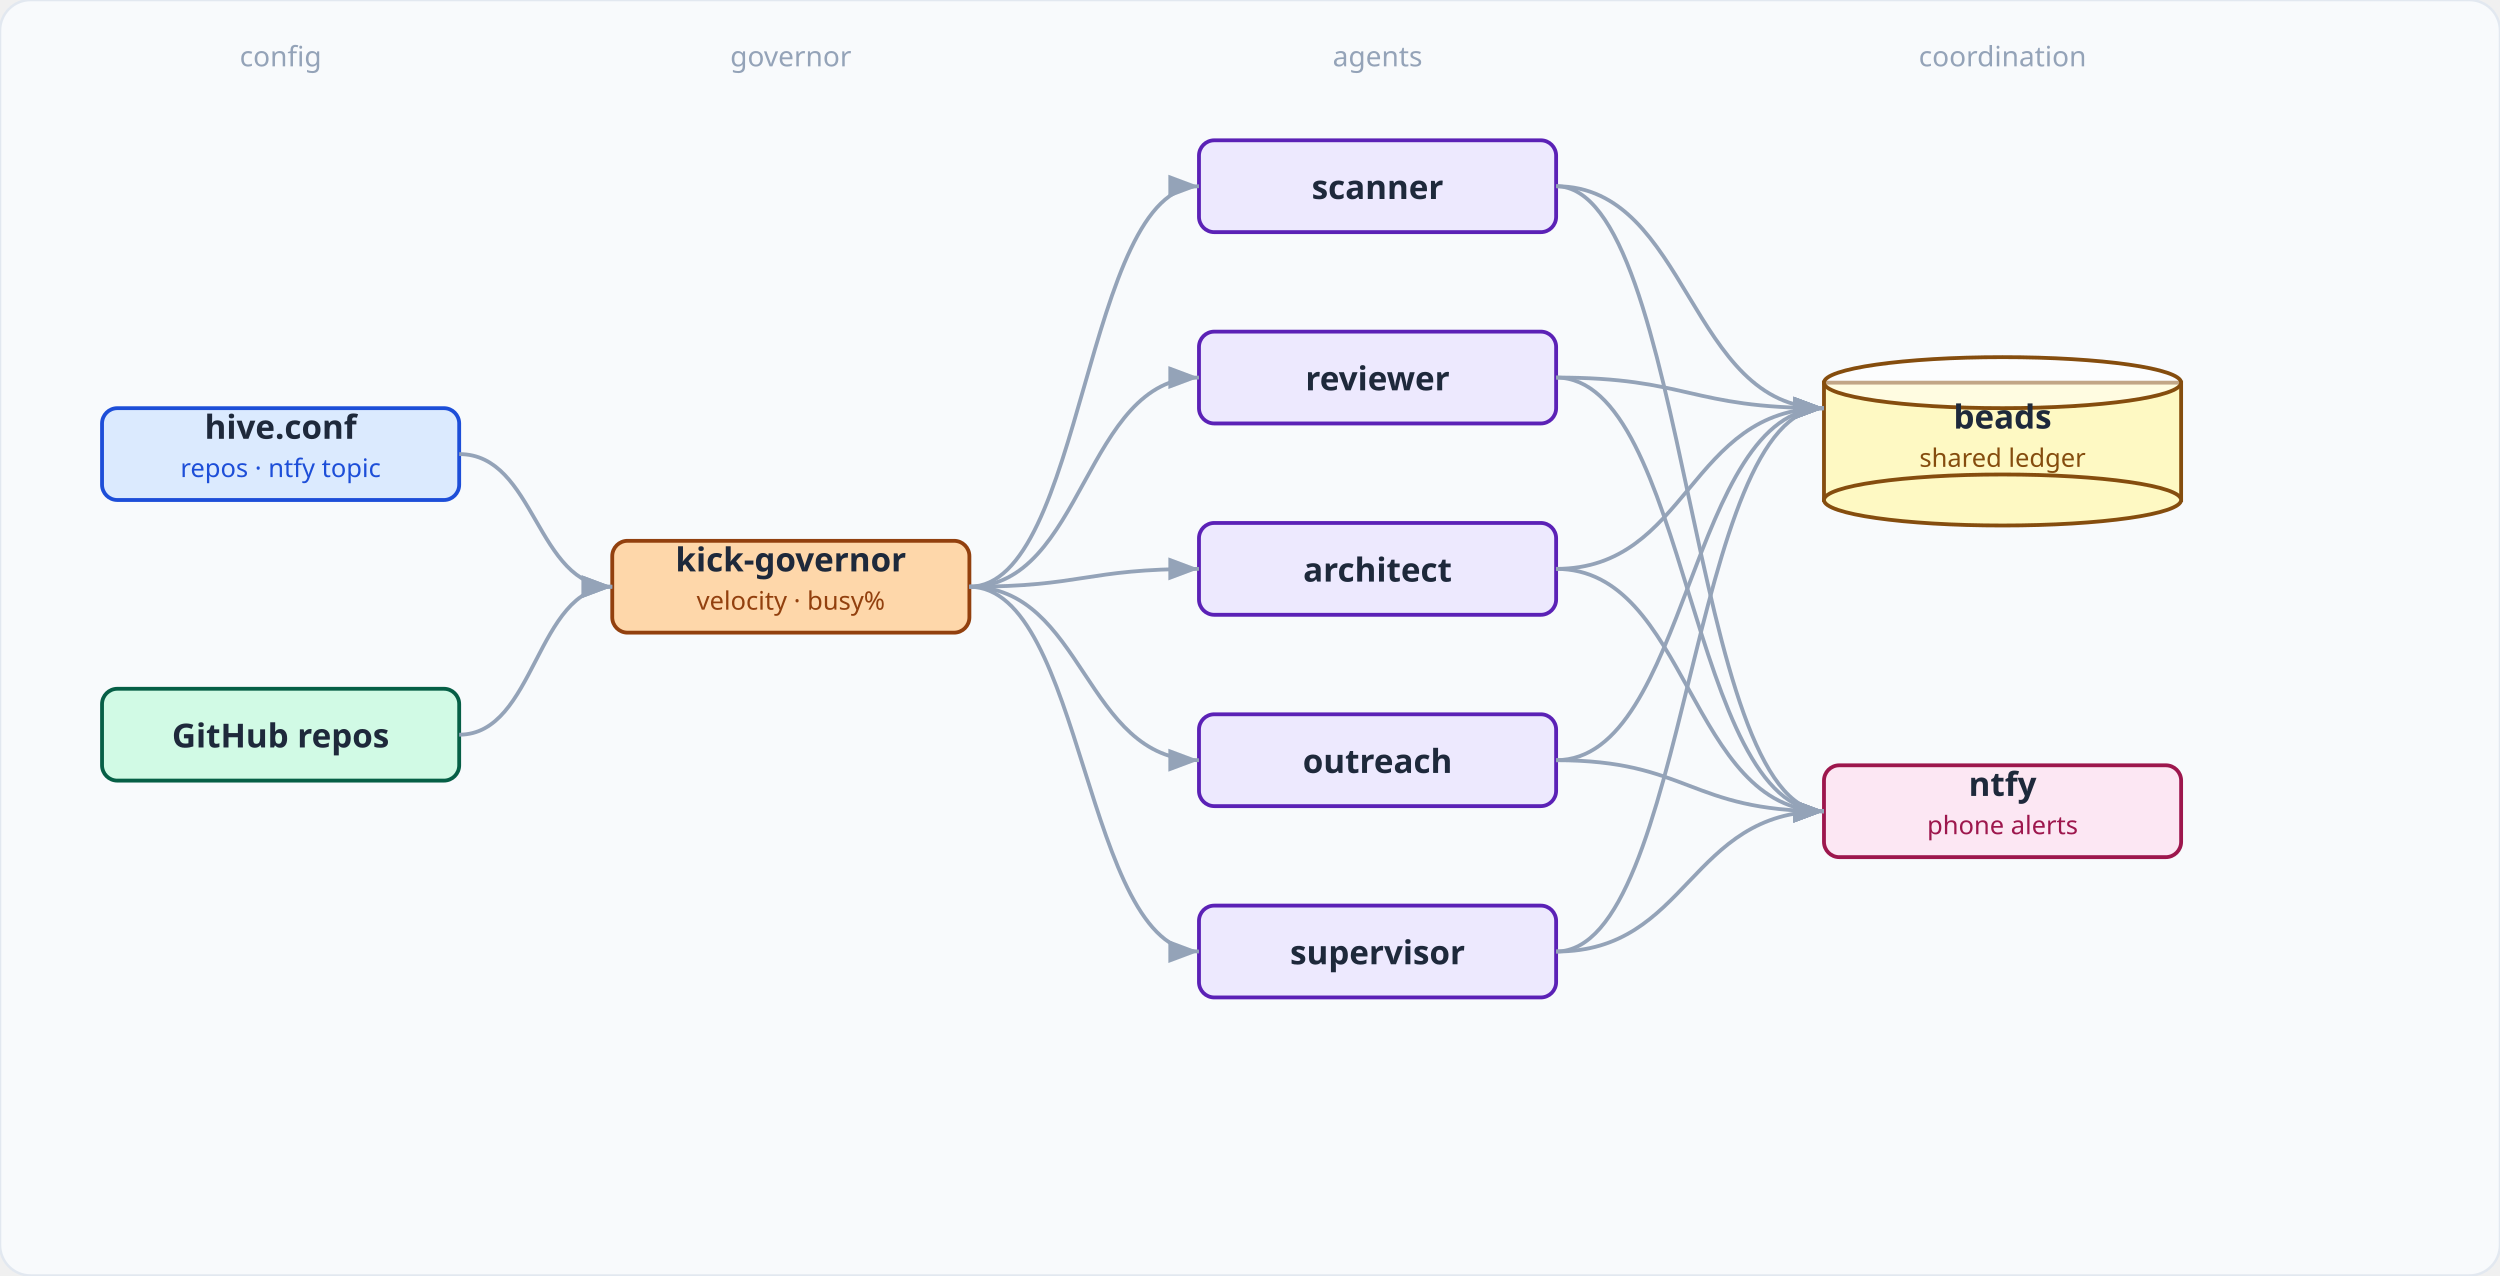
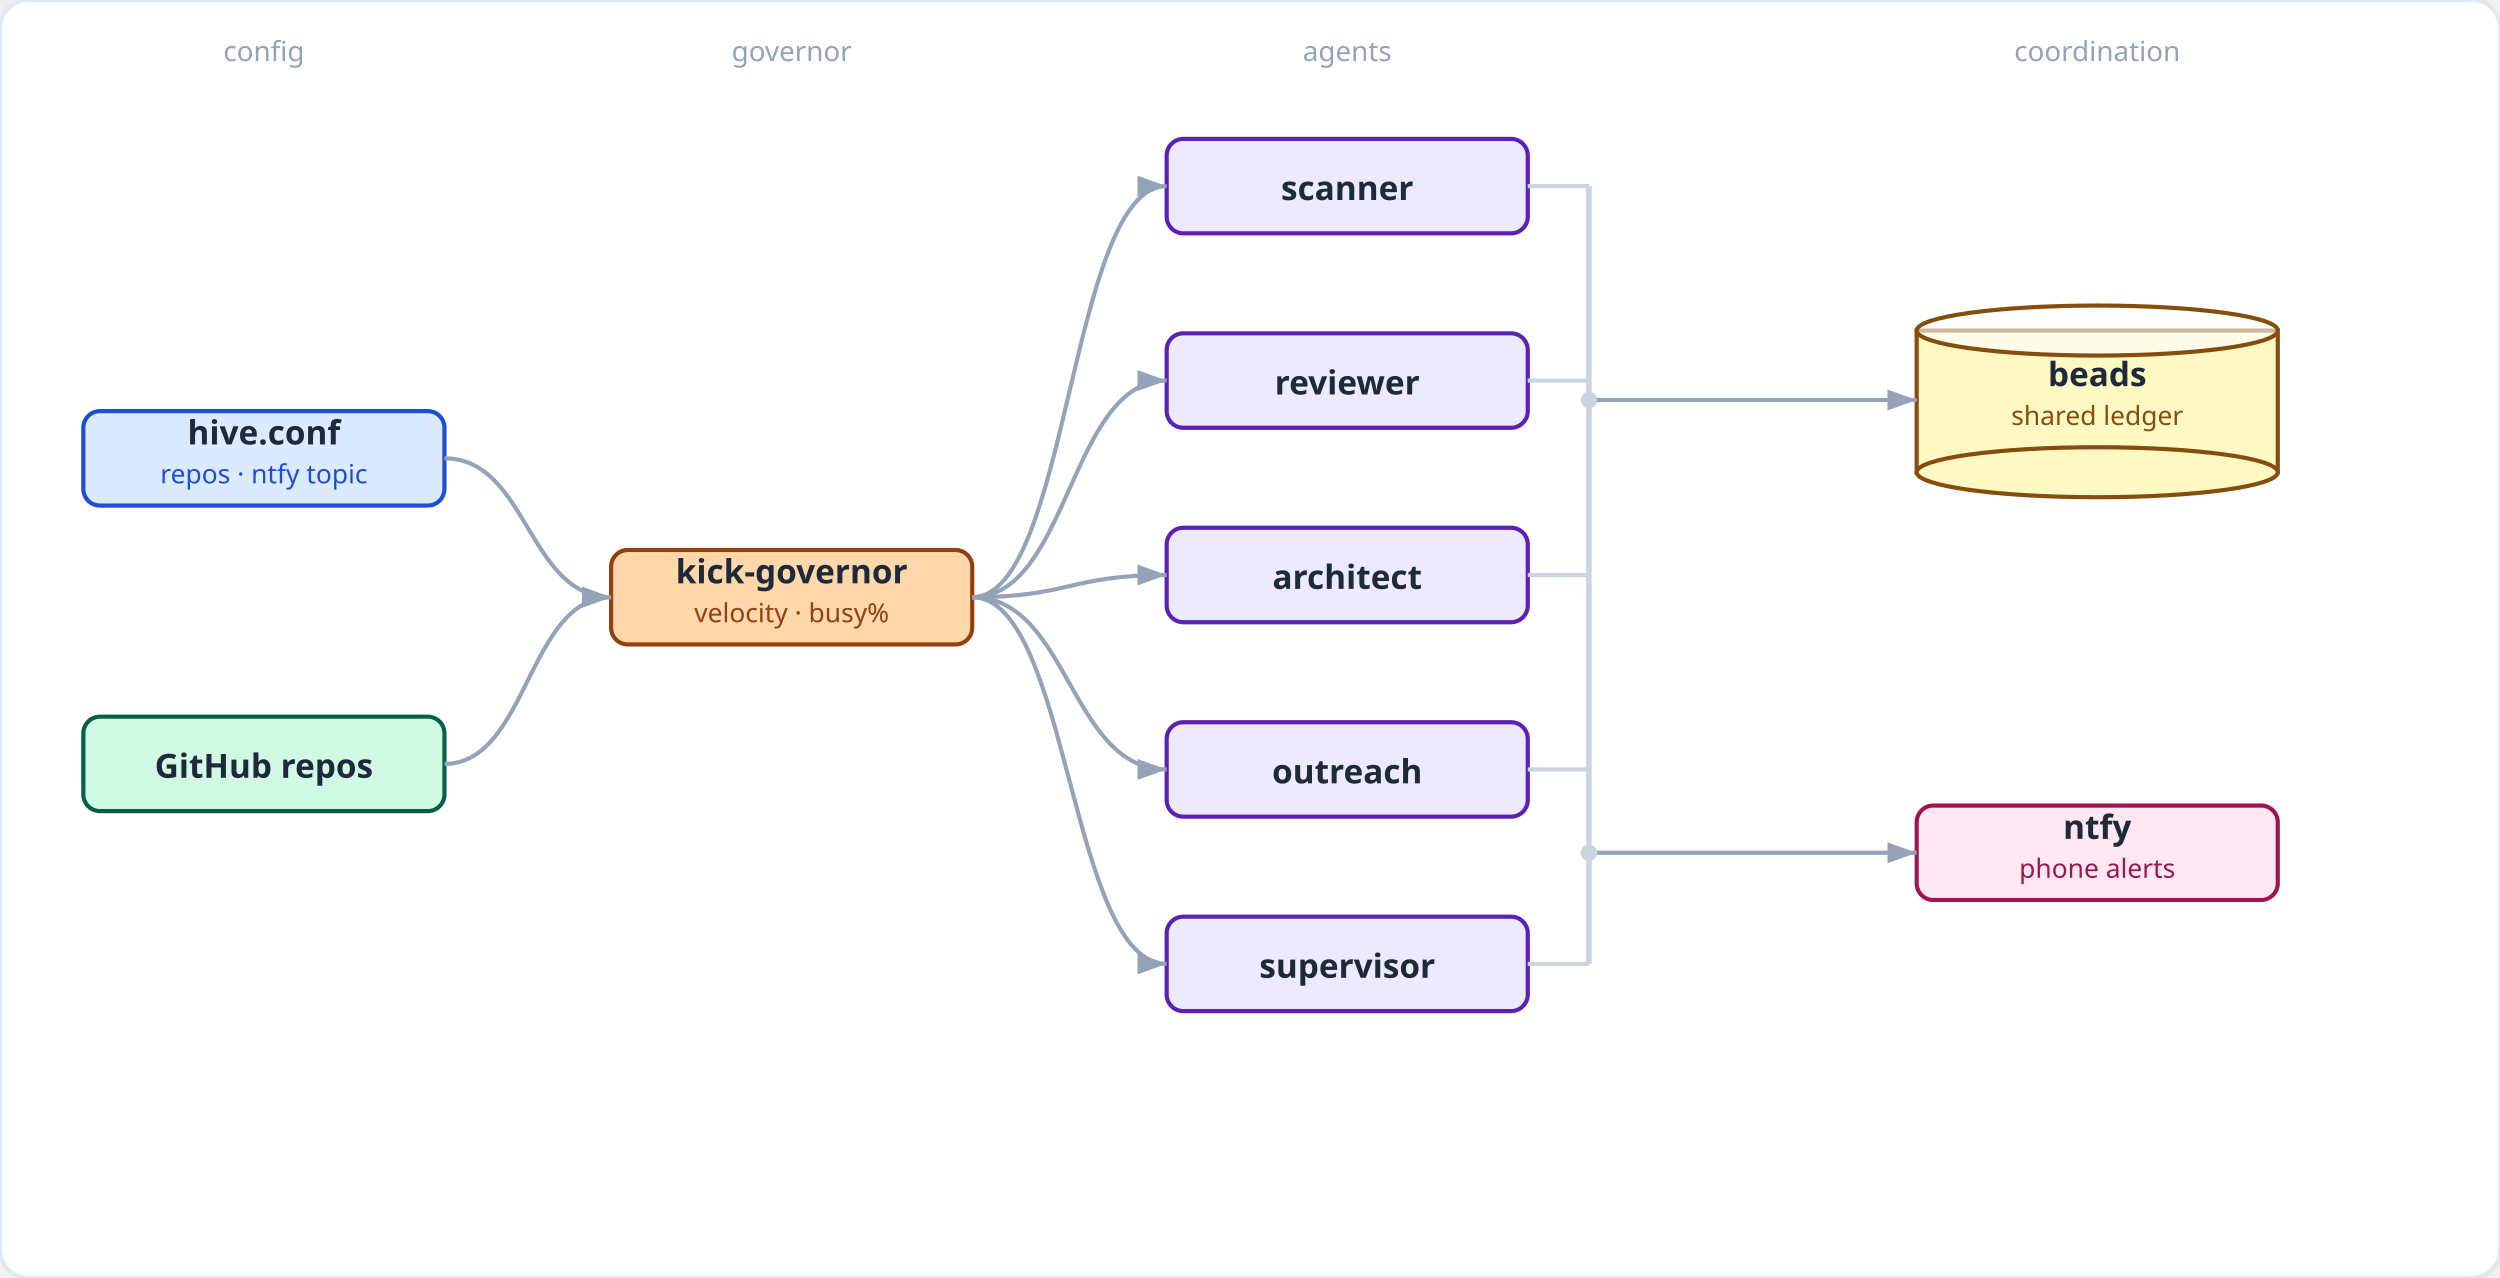
- <svg xmlns="http://www.w3.org/2000/svg" width="980" height="500" viewBox="0 0 980 500">
-   <rect width="980" height="500" fill="#f8fafc" rx="12" stroke="#e2e8f0" stroke-width="1" />
+ <svg xmlns="http://www.w3.org/2000/svg" width="900" height="460" viewBox="0 0 900 460">
+   <rect width="900" height="460" fill="#ffffff" rx="10" stroke="#e2e8f0" stroke-width="1.5" />
  <defs>
-     <marker id="ah" markerWidth="8" markerHeight="6" refX="8" refY="3" orient="auto">
-       <polygon points="0 0,8 3,0 6" fill="#94a3b8" />
+     <marker id="ah" markerWidth="7" markerHeight="5" refX="7" refY="2.5" orient="auto">
+       <polygon points="0 0,7 2.5,0 5" fill="#94a3b8" />
    </marker>
  </defs>
-   <text x="110" y="26" text-anchor="middle" font-size="11" fill="#94a3b8" font-family="ui-sans-serif,system-ui,sans-serif">config</text>
-   <text x="310" y="26" text-anchor="middle" font-size="11" fill="#94a3b8" font-family="ui-sans-serif,system-ui,sans-serif">governor</text>
-   <text x="540" y="26" text-anchor="middle" font-size="11" fill="#94a3b8" font-family="ui-sans-serif,system-ui,sans-serif">agents</text>
-   <text x="785" y="26" text-anchor="middle" font-size="11" fill="#94a3b8" font-family="ui-sans-serif,system-ui,sans-serif">coordination</text>
-   <rect x="40" y="160" width="140" height="36" rx="6" fill="#dbeafe" stroke="#1d4ed8" stroke-width="1.5" />
-   <text x="110" y="172" text-anchor="middle" font-size="13" font-weight="600" fill="#1e293b" font-family="ui-sans-serif,system-ui,sans-serif">hive.conf</text>
-   <text x="110" y="187" text-anchor="middle" font-size="10" fill="#1d4ed8" font-family="ui-sans-serif,system-ui,sans-serif">repos · ntfy topic</text>
-   <rect x="40" y="270" width="140" height="36" rx="6" fill="#d1fae5" stroke="#065f46" stroke-width="1.5" />
-   <text x="110" y="293" text-anchor="middle" font-size="13" font-weight="600" fill="#1e293b" font-family="ui-sans-serif,system-ui,sans-serif">GitHub repos</text>
-   <rect x="240" y="212" width="140" height="36" rx="6" fill="#fed7aa" stroke="#92400e" stroke-width="1.5" />
-   <text x="310" y="224" text-anchor="middle" font-size="13" font-weight="600" fill="#1e293b" font-family="ui-sans-serif,system-ui,sans-serif">kick-governor</text>
-   <text x="310" y="239" text-anchor="middle" font-size="10" fill="#92400e" font-family="ui-sans-serif,system-ui,sans-serif">velocity · busy%</text>
-   <rect x="470" y="55" width="140" height="36" rx="6" fill="#ede9fe" stroke="#5b21b6" stroke-width="1.5" />
-   <text x="540" y="78" text-anchor="middle" font-size="13" font-weight="600" fill="#1e293b" font-family="ui-sans-serif,system-ui,sans-serif">scanner</text>
-   <rect x="470" y="130" width="140" height="36" rx="6" fill="#ede9fe" stroke="#5b21b6" stroke-width="1.5" />
-   <text x="540" y="153" text-anchor="middle" font-size="13" font-weight="600" fill="#1e293b" font-family="ui-sans-serif,system-ui,sans-serif">reviewer</text>
-   <rect x="470" y="205" width="140" height="36" rx="6" fill="#ede9fe" stroke="#5b21b6" stroke-width="1.5" />
-   <text x="540" y="228" text-anchor="middle" font-size="13" font-weight="600" fill="#1e293b" font-family="ui-sans-serif,system-ui,sans-serif">architect</text>
-   <rect x="470" y="280" width="140" height="36" rx="6" fill="#ede9fe" stroke="#5b21b6" stroke-width="1.5" />
-   <text x="540" y="303" text-anchor="middle" font-size="13" font-weight="600" fill="#1e293b" font-family="ui-sans-serif,system-ui,sans-serif">outreach</text>
-   <rect x="470" y="355" width="140" height="36" rx="6" fill="#ede9fe" stroke="#5b21b6" stroke-width="1.5" />
-   <text x="540" y="378" text-anchor="middle" font-size="13" font-weight="600" fill="#1e293b" font-family="ui-sans-serif,system-ui,sans-serif">supervisor</text>
-   <rect x="715" y="150" width="140" height="46" fill="#fef9c3" stroke="#854d0e" stroke-width="1.5" />
-   <ellipse cx="785" cy="196" rx="70" ry="10" fill="#fef9c3" stroke="#854d0e" stroke-width="1.5" />
-   <ellipse cx="785" cy="150" rx="70" ry="10" fill="white" fill-opacity="0.5" stroke="#854d0e" stroke-width="1.5" />
-   <text x="785" y="168" text-anchor="middle" font-size="13" font-weight="600" fill="#1e293b" font-family="ui-sans-serif,system-ui,sans-serif">beads</text>
-   <text x="785" y="183" text-anchor="middle" font-size="10" fill="#854d0e" font-family="ui-sans-serif,system-ui,sans-serif">shared ledger</text>
-   <rect x="715" y="300" width="140" height="36" rx="6" fill="#fce7f3" stroke="#9d174d" stroke-width="1.5" />
-   <text x="785" y="312" text-anchor="middle" font-size="13" font-weight="600" fill="#1e293b" font-family="ui-sans-serif,system-ui,sans-serif">ntfy</text>
-   <text x="785" y="327" text-anchor="middle" font-size="10" fill="#9d174d" font-family="ui-sans-serif,system-ui,sans-serif">phone alerts</text>
-   <path d="M180,178 C210,178 210,230 240,230" fill="none" stroke="#94a3b8" stroke-width="1.5" marker-end="url(#ah)" />
-   <path d="M180,288 C210,288 210,230 240,230" fill="none" stroke="#94a3b8" stroke-width="1.5" marker-end="url(#ah)" />
-   <path d="M380,230 C425,230 425,73 470,73" fill="none" stroke="#94a3b8" stroke-width="1.5" marker-end="url(#ah)" />
-   <path d="M380,230 C425,230 425,148 470,148" fill="none" stroke="#94a3b8" stroke-width="1.5" marker-end="url(#ah)" />
-   <path d="M380,230 C425,230 425,223 470,223" fill="none" stroke="#94a3b8" stroke-width="1.5" marker-end="url(#ah)" />
-   <path d="M380,230 C425,230 425,298 470,298" fill="none" stroke="#94a3b8" stroke-width="1.5" marker-end="url(#ah)" />
-   <path d="M380,230 C425,230 425,373 470,373" fill="none" stroke="#94a3b8" stroke-width="1.5" marker-end="url(#ah)" />
-   <path d="M610,73 C662,73 662,160 715,160" fill="none" stroke="#94a3b8" stroke-width="1.5" marker-end="url(#ah)" />
-   <path d="M610,148 C662,148 662,160 715,160" fill="none" stroke="#94a3b8" stroke-width="1.5" marker-end="url(#ah)" />
-   <path d="M610,223 C662,223 662,160 715,160" fill="none" stroke="#94a3b8" stroke-width="1.5" marker-end="url(#ah)" />
-   <path d="M610,298 C662,298 662,160 715,160" fill="none" stroke="#94a3b8" stroke-width="1.5" marker-end="url(#ah)" />
-   <path d="M610,373 C662,373 662,160 715,160" fill="none" stroke="#94a3b8" stroke-width="1.5" marker-end="url(#ah)" />
-   <path d="M610,73 C662,73 662,318 715,318" fill="none" stroke="#94a3b8" stroke-width="1.5" marker-end="url(#ah)" />
-   <path d="M610,148 C662,148 662,318 715,318" fill="none" stroke="#94a3b8" stroke-width="1.5" marker-end="url(#ah)" />
-   <path d="M610,223 C662,223 662,318 715,318" fill="none" stroke="#94a3b8" stroke-width="1.5" marker-end="url(#ah)" />
-   <path d="M610,298 C662,298 662,318 715,318" fill="none" stroke="#94a3b8" stroke-width="1.5" marker-end="url(#ah)" />
-   <path d="M610,373 C662,373 662,318 715,318" fill="none" stroke="#94a3b8" stroke-width="1.5" marker-end="url(#ah)" />
+   <text x="95" y="22" text-anchor="middle" font-size="10" fill="#94a3b8" font-family="ui-sans-serif,system-ui,sans-serif">config</text>
+   <text x="285" y="22" text-anchor="middle" font-size="10" fill="#94a3b8" font-family="ui-sans-serif,system-ui,sans-serif">governor</text>
+   <text x="485" y="22" text-anchor="middle" font-size="10" fill="#94a3b8" font-family="ui-sans-serif,system-ui,sans-serif">agents</text>
+   <text x="755" y="22" text-anchor="middle" font-size="10" fill="#94a3b8" font-family="ui-sans-serif,system-ui,sans-serif">coordination</text>
+   <rect x="30" y="148" width="130" height="34" rx="6" fill="#dbeafe" stroke="#1d4ed8" stroke-width="1.5" />
+   <text x="95" y="160" text-anchor="middle" font-size="12" font-weight="600" fill="#1e293b" font-family="ui-sans-serif,system-ui,sans-serif">hive.conf</text>
+   <text x="95" y="174" text-anchor="middle" font-size="9.5" fill="#1d4ed8" font-family="ui-sans-serif,system-ui,sans-serif">repos · ntfy topic</text>
+   <rect x="30" y="258" width="130" height="34" rx="6" fill="#d1fae5" stroke="#065f46" stroke-width="1.5" />
+   <text x="95" y="280" text-anchor="middle" font-size="12" font-weight="600" fill="#1e293b" font-family="ui-sans-serif,system-ui,sans-serif">GitHub repos</text>
+   <rect x="220" y="198" width="130" height="34" rx="6" fill="#fed7aa" stroke="#92400e" stroke-width="1.5" />
+   <text x="285" y="210" text-anchor="middle" font-size="12" font-weight="600" fill="#1e293b" font-family="ui-sans-serif,system-ui,sans-serif">kick-governor</text>
+   <text x="285" y="224" text-anchor="middle" font-size="9.5" fill="#92400e" font-family="ui-sans-serif,system-ui,sans-serif">velocity · busy%</text>
+   <rect x="420" y="50" width="130" height="34" rx="6" fill="#ede9fe" stroke="#5b21b6" stroke-width="1.5" />
+   <text x="485" y="72" text-anchor="middle" font-size="12" font-weight="600" fill="#1e293b" font-family="ui-sans-serif,system-ui,sans-serif">scanner</text>
+   <rect x="420" y="120" width="130" height="34" rx="6" fill="#ede9fe" stroke="#5b21b6" stroke-width="1.5" />
+   <text x="485" y="142" text-anchor="middle" font-size="12" font-weight="600" fill="#1e293b" font-family="ui-sans-serif,system-ui,sans-serif">reviewer</text>
+   <rect x="420" y="190" width="130" height="34" rx="6" fill="#ede9fe" stroke="#5b21b6" stroke-width="1.5" />
+   <text x="485" y="212" text-anchor="middle" font-size="12" font-weight="600" fill="#1e293b" font-family="ui-sans-serif,system-ui,sans-serif">architect</text>
+   <rect x="420" y="260" width="130" height="34" rx="6" fill="#ede9fe" stroke="#5b21b6" stroke-width="1.5" />
+   <text x="485" y="282" text-anchor="middle" font-size="12" font-weight="600" fill="#1e293b" font-family="ui-sans-serif,system-ui,sans-serif">outreach</text>
+   <rect x="420" y="330" width="130" height="34" rx="6" fill="#ede9fe" stroke="#5b21b6" stroke-width="1.5" />
+   <text x="485" y="352" text-anchor="middle" font-size="12" font-weight="600" fill="#1e293b" font-family="ui-sans-serif,system-ui,sans-serif">supervisor</text>
+   <rect x="690" y="119" width="130" height="51" fill="#fef9c3" stroke="#854d0e" stroke-width="1.5" />
+   <ellipse cx="755" cy="170" rx="65" ry="9" fill="#fef9c3" stroke="#854d0e" stroke-width="1.5" />
+   <ellipse cx="755" cy="119" rx="65" ry="9" fill="white" fill-opacity="0.6" stroke="#854d0e" stroke-width="1.5" />
+   <text x="755" y="139" text-anchor="middle" font-size="12" font-weight="600" fill="#1e293b" font-family="ui-sans-serif,system-ui,sans-serif">beads</text>
+   <text x="755" y="153" text-anchor="middle" font-size="9.5" fill="#854d0e" font-family="ui-sans-serif,system-ui,sans-serif">shared ledger</text>
+   <rect x="690" y="290" width="130" height="34" rx="6" fill="#fce7f3" stroke="#9d174d" stroke-width="1.5" />
+   <text x="755" y="302" text-anchor="middle" font-size="12" font-weight="600" fill="#1e293b" font-family="ui-sans-serif,system-ui,sans-serif">ntfy</text>
+   <text x="755" y="316" text-anchor="middle" font-size="9.5" fill="#9d174d" font-family="ui-sans-serif,system-ui,sans-serif">phone alerts</text>
+   <path d="M160,165 C190,165 190,215 220,215" fill="none" stroke="#94a3b8" stroke-width="1.5" marker-end="url(#ah)" />
+   <path d="M160,275 C190,275 190,215 220,215" fill="none" stroke="#94a3b8" stroke-width="1.5" marker-end="url(#ah)" />
+   <path d="M350,215 C385,215 385,67 420,67" fill="none" stroke="#94a3b8" stroke-width="1.5" marker-end="url(#ah)" />
+   <path d="M350,215 C385,215 385,137 420,137" fill="none" stroke="#94a3b8" stroke-width="1.5" marker-end="url(#ah)" />
+   <path d="M350,215 C385,215 385,207 420,207" fill="none" stroke="#94a3b8" stroke-width="1.5" marker-end="url(#ah)" />
+   <path d="M350,215 C385,215 385,277 420,277" fill="none" stroke="#94a3b8" stroke-width="1.5" marker-end="url(#ah)" />
+   <path d="M350,215 C385,215 385,347 420,347" fill="none" stroke="#94a3b8" stroke-width="1.5" marker-end="url(#ah)" />
+   <line x1="572" y1="67" x2="572" y2="347" stroke="#cbd5e1" stroke-width="2" />
+   <line x1="550" y1="67" x2="572" y2="67" stroke="#cbd5e1" stroke-width="1.5" />
+   <line x1="550" y1="137" x2="572" y2="137" stroke="#cbd5e1" stroke-width="1.5" />
+   <line x1="550" y1="207" x2="572" y2="207" stroke="#cbd5e1" stroke-width="1.5" />
+   <line x1="550" y1="277" x2="572" y2="277" stroke="#cbd5e1" stroke-width="1.5" />
+   <line x1="550" y1="347" x2="572" y2="347" stroke="#cbd5e1" stroke-width="1.5" />
+   <path d="M572,144 C631,144 631,144 690,144" fill="none" stroke="#94a3b8" stroke-width="1.5" marker-end="url(#ah)" />
+   <path d="M572,307 C631,307 631,307 690,307" fill="none" stroke="#94a3b8" stroke-width="1.5" marker-end="url(#ah)" />
+   <circle cx="572" cy="144" r="3" fill="#cbd5e1" />
+   <circle cx="572" cy="307" r="3" fill="#cbd5e1" />
</svg>
